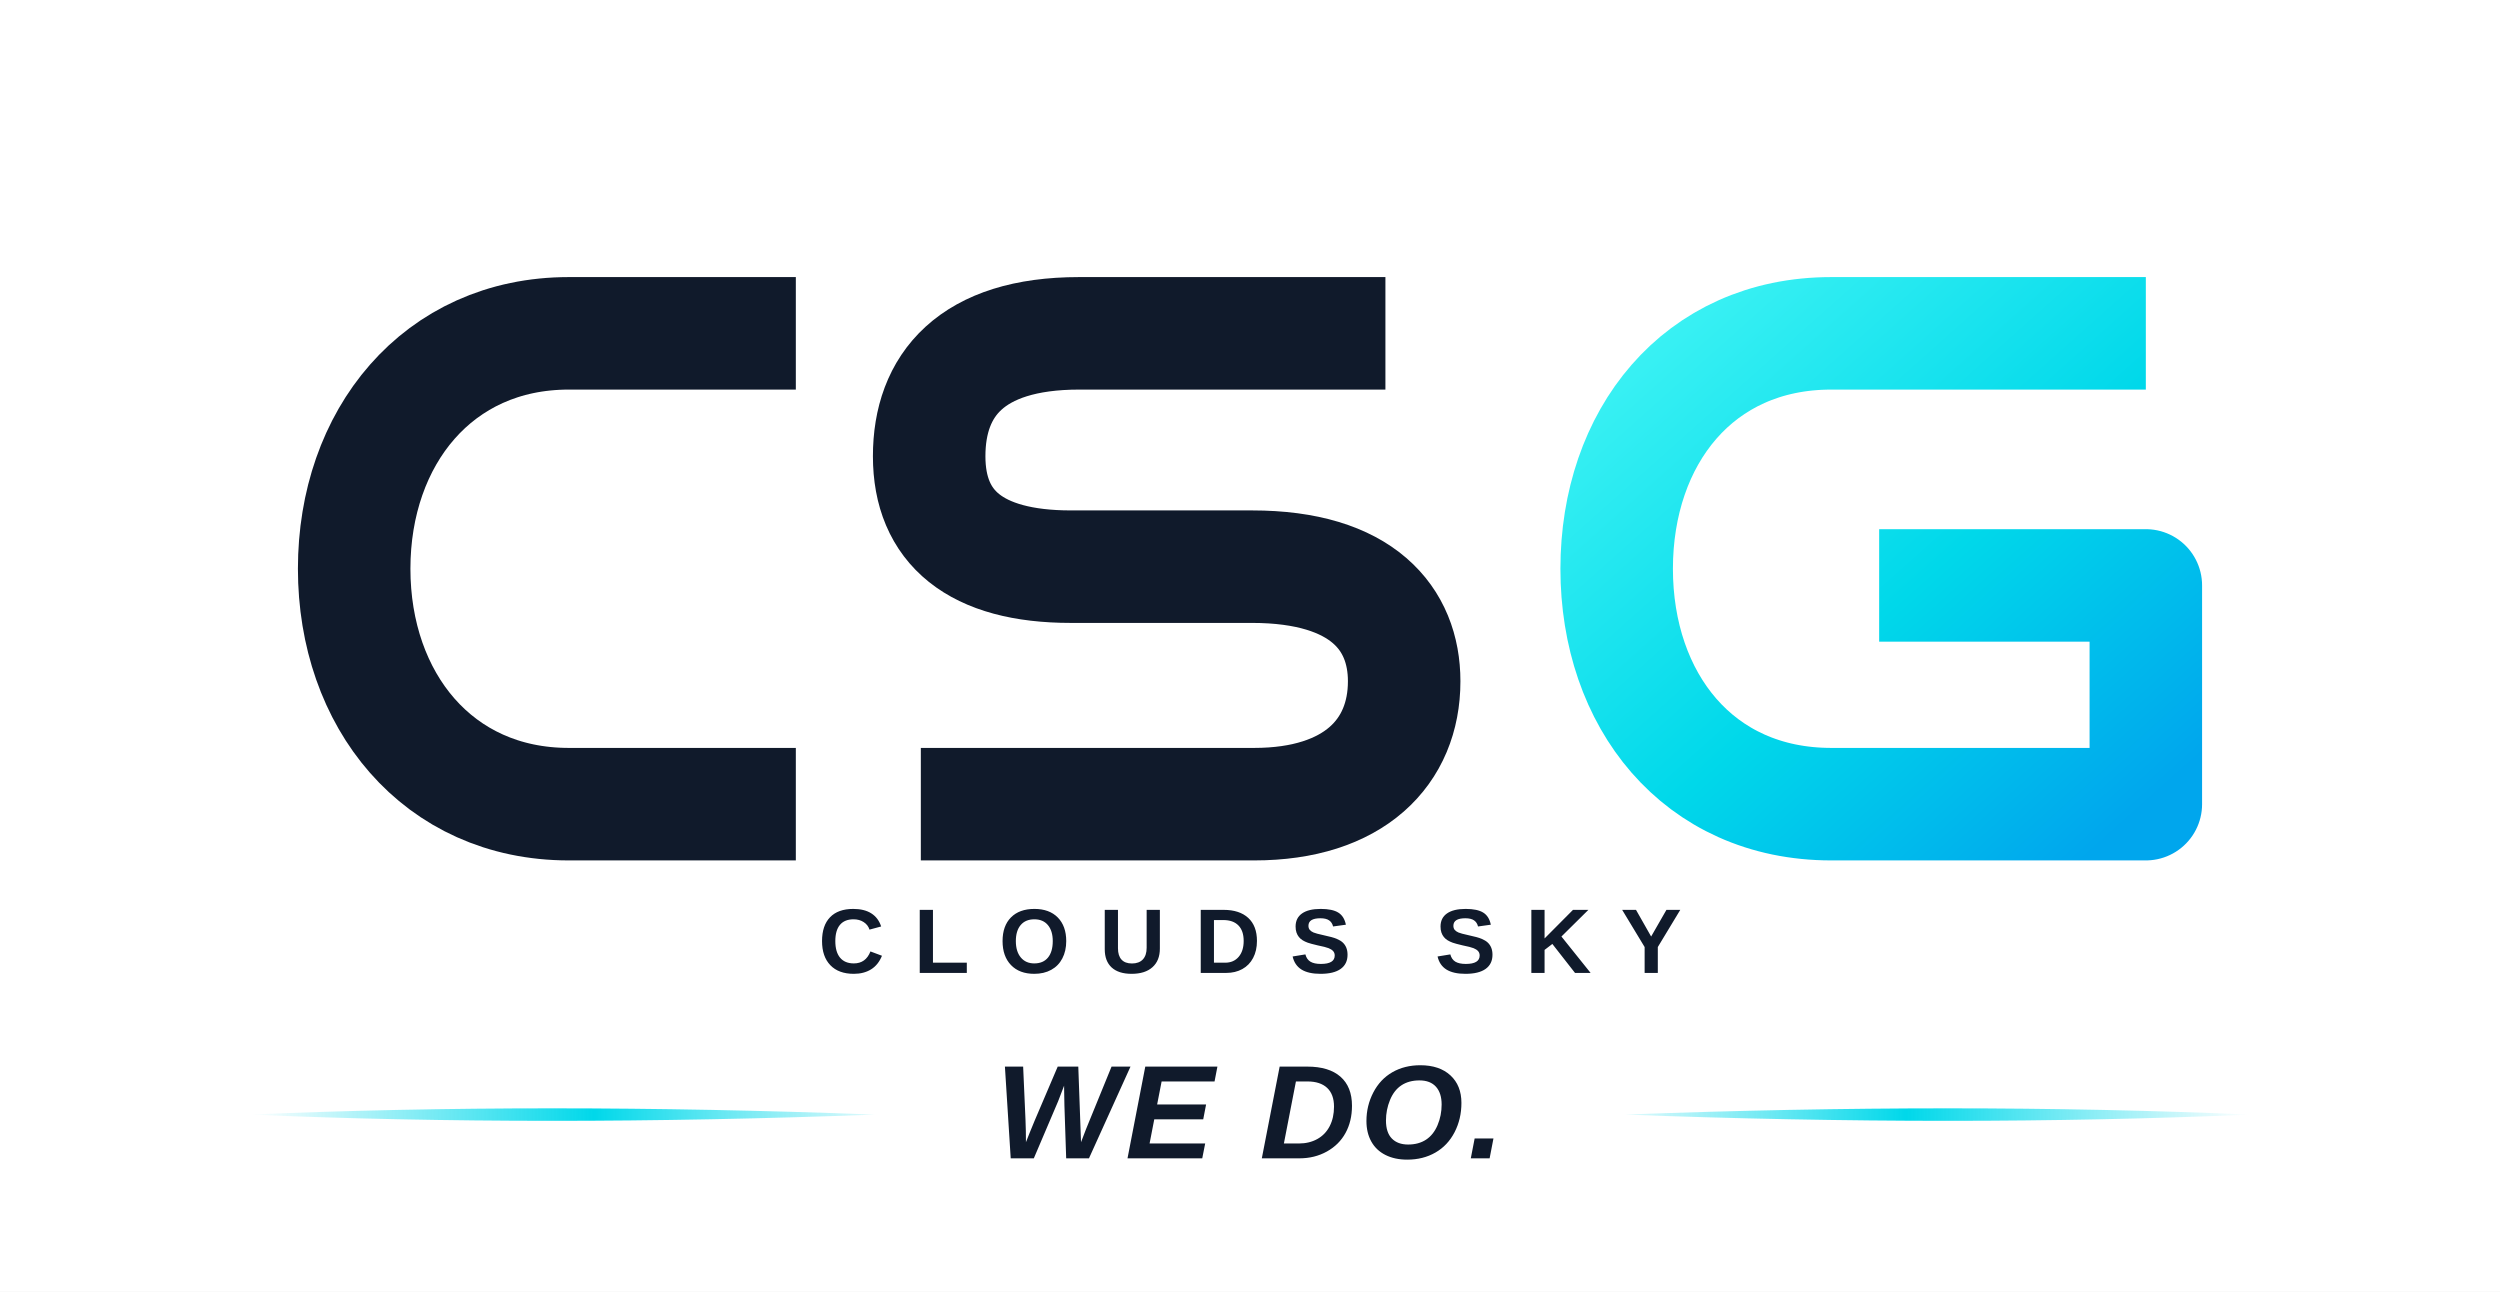
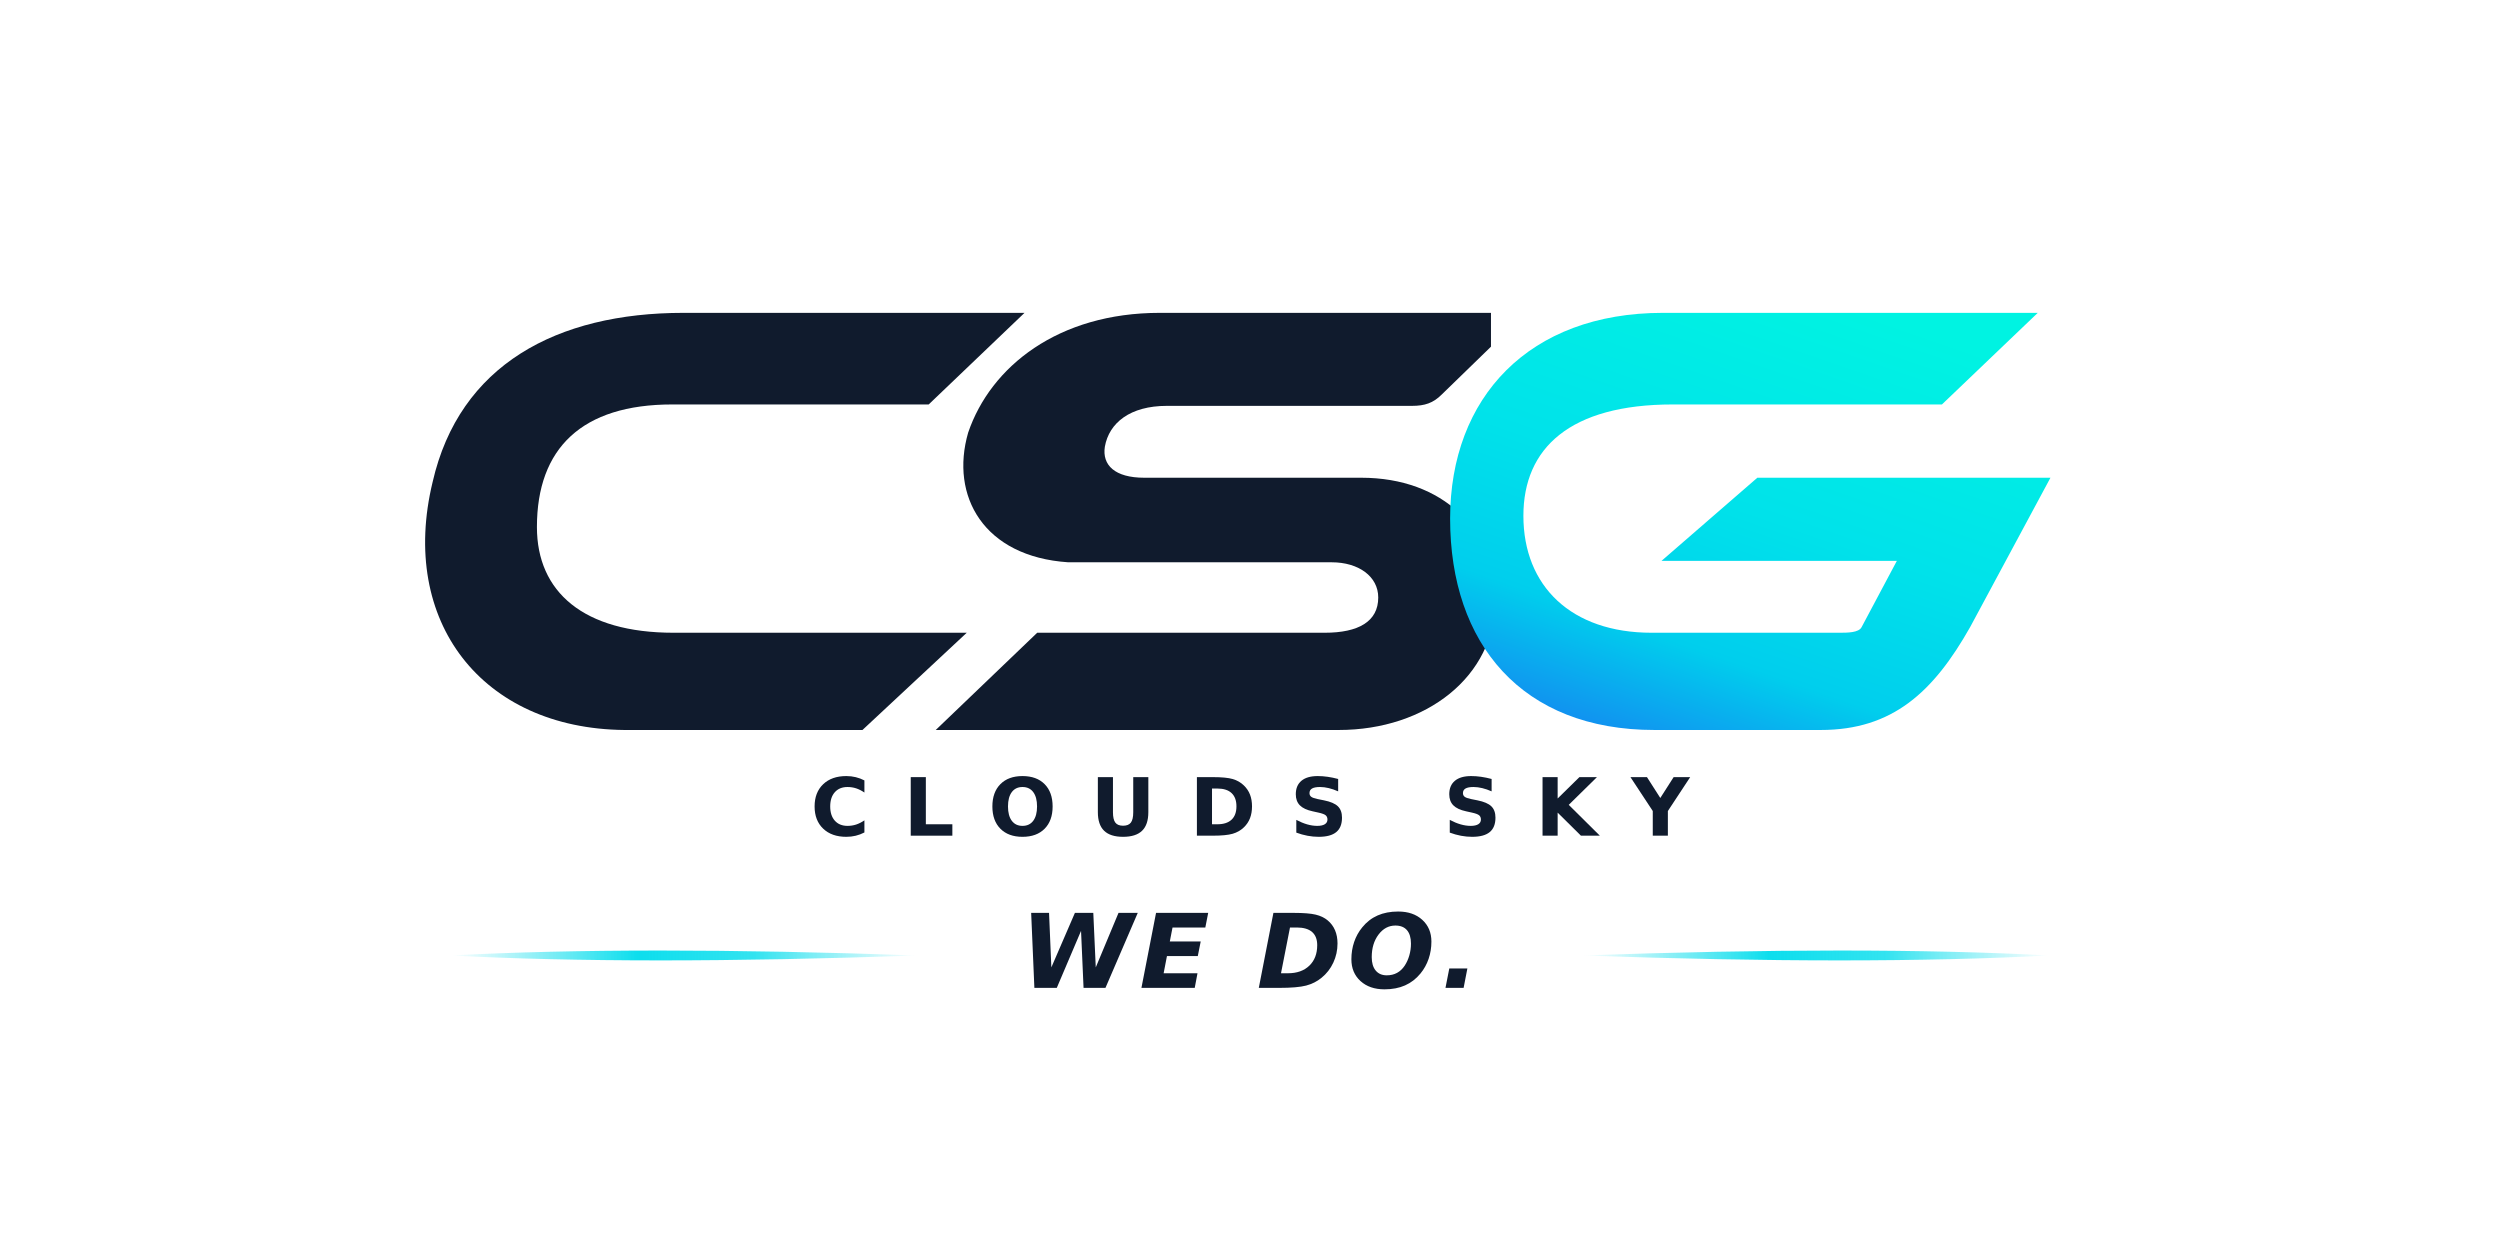
- <svg xmlns="http://www.w3.org/2000/svg" viewBox="0 0 1200 620" role="img" aria-labelledby="title desc">
+ <svg xmlns="http://www.w3.org/2000/svg" viewBox="0 0 1774 887" role="img" aria-labelledby="title description">
  <defs>
-     <linearGradient id="cyan" x1="0%" y1="0%" x2="100%" y2="100%">
-       <stop offset="0%" stop-color="#3EF3F4" />
-       <stop offset="55%" stop-color="#00D8EA" />
-       <stop offset="100%" stop-color="#00A6ED" />
+     <linearGradient id="gFill" x1="70%" y1="0%" x2="20%" y2="100%">
+       <stop offset="0%" stop-color="#00F3E2" />
+       <stop offset="46%" stop-color="#00E2EA" />
+       <stop offset="76%" stop-color="#00CEED" />
+       <stop offset="100%" stop-color="#138BF0" />
    </linearGradient>
-     <linearGradient id="accentLeft" x1="0%" x2="100%">
-       <stop offset="0%" stop-color="#00D8EA" stop-opacity="0" />
-       <stop offset="55%" stop-color="#00D8EA" />
-       <stop offset="100%" stop-color="#00D8EA" stop-opacity=".12" />
+     <linearGradient id="softC" x1="0%" y1="0%" x2="100%" y2="100%">
+       <stop stop-color="#0B5C88" stop-opacity=".85" />
+       <stop offset="60%" stop-color="#62E8F4" stop-opacity=".6" />
+       <stop offset="100%" stop-color="#62E8F4" stop-opacity="0" />
    </linearGradient>
-     <linearGradient id="accentRight" x1="0%" x2="100%">
-       <stop offset="0%" stop-color="#00D8EA" stop-opacity=".12" />
-       <stop offset="45%" stop-color="#00D8EA" />
-       <stop offset="100%" stop-color="#00D8EA" stop-opacity="0" />
+     <linearGradient id="softG" x1="0%" y1="0%" x2="100%" y2="100%">
+       <stop stop-color="#1678E4" stop-opacity="0" />
+       <stop offset="60%" stop-color="#1678E4" stop-opacity=".36" />
+       <stop offset="100%" stop-color="#1678E4" stop-opacity="0" />
+     </linearGradient>
+     <linearGradient id="accent" x1="0" x2="1">
+       <stop offset="0%" stop-color="#00DCEC" stop-opacity="0" />
+       <stop offset="40%" stop-color="#00DCEC" stop-opacity=".95" />
+       <stop offset="65%" stop-color="#00DCEC" stop-opacity=".8" />
+       <stop offset="100%" stop-color="#00DCEC" stop-opacity="0" />
    </linearGradient>
  </defs>
-   <rect width="1200" height="620" fill="#FFFFFF" />
-   <g fill="none" stroke="#101A2B" stroke-width="54" stroke-linecap="butt" stroke-linejoin="round">
-     <path d="M382 160 H273 C210 160 170 210 170 273 C170 336 210 386 273 386 H382" />
-     <path d="M665 160 H518 C466 160 446 185 446 219 C446 253 468 272 514 272 H601 C654 272 674 297 674 327 C674 361 650 386 602 386 H442" />
+   <rect width="1774" height="887" fill="#FFFFFF" />
+   <path d="M 727 222 L 485 222 C 395 222 326 259 307 342 C 283 441 342 517 443 518 L 612 518 L 686 449 L 478 449 C 414 449 381 420 381 374 C 381 318 413 287 477 287 L 659 287 Z" fill="#101B2D" />
+   <path d="M 1058 222 L 823 222 C 751 222 703 260 687 307 C 674 352 698 395 758 399 L 945 399 C 964 399 978 409 978 424 C 978 441 964 449 940 449 L 736 449 L 664 518 L 950 518 C 1012 518 1061 480 1061 426 C 1061 376 1024 339 966 339 L 812 339 C 791 339 782 330 784 317 C 787 300 802 288 828 288 L 1002 288 C 1011 288 1017 286 1023 280 L 1058 246 Z" fill="#101B2D" />
+   <path d="M 1446 222 L 1180 222 C 1085 222 1029 282 1029 368 C 1029 457 1080 518 1174 518 L 1292 518 C 1343 518 1372 491 1398 445 L 1455 339 L 1247 339 L 1179 398 L 1346 398 L 1321 445 C 1319 449 1311 449 1305 449 L 1172 449 C 1115 449 1081 416 1081 366 C 1081 318 1114 287 1187 287 L 1378 287 Z" fill="url(#gFill)" />
+   <g fill="#101B2D">
+     <path d="M1372 82Q1266 27 1151.0 -1.0Q1036 -29 911 -29Q538 -29 320.0 179.5Q102 388 102 745Q102 1103 320.0 1311.5Q538 1520 911 1520Q1036 1520 1151.0 1492.0Q1266 1464 1372 1409V1100Q1265 1173 1161.0 1207.0Q1057 1241 942 1241Q736 1241 618.0 1109.0Q500 977 500 745Q500 514 618.0 382.0Q736 250 942 250Q1057 250 1161.0 284.0Q1265 318 1372 391Z" transform="translate(575.200 593.000) scale(0.027832 -0.027832)" />
+     <path d="M188 1493H573V291H1249V0H188Z" transform="translate(641.031 593.000) scale(0.027832 -0.027832)" />
+     <path d="M870 1241Q694 1241 597.0 1111.0Q500 981 500 745Q500 510 597.0 380.0Q694 250 870 250Q1047 250 1144.0 380.0Q1241 510 1241 745Q1241 981 1144.0 1111.0Q1047 1241 870 1241ZM870 1520Q1230 1520 1434.0 1314.0Q1638 1108 1638 745Q1638 383 1434.0 177.0Q1230 -29 870 -29Q511 -29 306.5 177.0Q102 383 102 745Q102 1108 306.5 1314.0Q511 1520 870 1520Z" transform="translate(701.352 593.000) scale(0.027832 -0.027832)" />
+     <path d="M188 1493H573V598Q573 413 633.5 333.5Q694 254 831 254Q969 254 1029.5 333.5Q1090 413 1090 598V1493H1475V598Q1475 281 1316.0 126.0Q1157 -29 831 -29Q506 -29 347.0 126.0Q188 281 188 598Z" transform="translate(773.808 593.000) scale(0.027832 -0.027832)" />
+     <path d="M573 1202V291H711Q947 291 1071.5 408.0Q1196 525 1196 748Q1196 970 1072.0 1086.0Q948 1202 711 1202ZM188 1493H594Q934 1493 1100.5 1444.5Q1267 1396 1386 1280Q1491 1179 1542.0 1047.0Q1593 915 1593 748Q1593 579 1542.0 446.5Q1491 314 1386 213Q1266 97 1098.0 48.5Q930 0 594 0H188Z" transform="translate(844.093 593.000) scale(0.027832 -0.027832)" />
+     <path d="M1227 1446V1130Q1104 1185 987.0 1213.0Q870 1241 766 1241Q628 1241 562.0 1203.0Q496 1165 496 1085Q496 1025 540.5 991.5Q585 958 702 934L866 901Q1115 851 1220.0 749.0Q1325 647 1325 459Q1325 212 1178.5 91.5Q1032 -29 731 -29Q589 -29 446.0 -2.0Q303 25 160 78V403Q303 327 436.5 288.5Q570 250 694 250Q820 250 887.0 292.0Q954 334 954 412Q954 482 908.5 520.0Q863 558 727 588L578 621Q354 669 250.5 774.0Q147 879 147 1057Q147 1280 291.0 1400.0Q435 1520 705 1520Q828 1520 958.0 1501.5Q1088 1483 1227 1446Z" transform="translate(915.407 593.000) scale(0.027832 -0.027832)" />
+     <path d="M1227 1446V1130Q1104 1185 987.0 1213.0Q870 1241 766 1241Q628 1241 562.0 1203.0Q496 1165 496 1085Q496 1025 540.5 991.5Q585 958 702 934L866 901Q1115 851 1220.0 749.0Q1325 647 1325 459Q1325 212 1178.5 91.5Q1032 -29 731 -29Q589 -29 446.0 -2.0Q303 25 160 78V403Q303 327 436.5 288.5Q570 250 694 250Q820 250 887.0 292.0Q954 334 954 412Q954 482 908.5 520.0Q863 558 727 588L578 621Q354 669 250.5 774.0Q147 879 147 1057Q147 1280 291.0 1400.0Q435 1520 705 1520Q828 1520 958.0 1501.5Q1088 1483 1227 1446Z" transform="translate(1024.303 593.000) scale(0.027832 -0.027832)" />
+     <path d="M188 1493H573V948L1128 1493H1575L856 786L1649 0H1167L573 588V0H188Z" transform="translate(1089.356 593.000) scale(0.027832 -0.027832)" />
+     <path d="M-20 1493H401L741 961L1081 1493H1503L934 629V0H549V629Z" transform="translate(1157.525 593.000) scale(0.027832 -0.027832)" />
  </g>
-   <path d="M1030 160 H879 C815 160 776 210 776 273 C776 336 815 386 879 386 H1030 V281 H902" fill="none" stroke="url(#cyan)" stroke-width="54" stroke-linejoin="round" stroke-linecap="butt" />
-   <text x="600" y="467" text-anchor="middle" fill="#101A2B" font-family="Arial,Helvetica,sans-serif" font-size="44" font-weight="600" letter-spacing="14">CLOUDS SKY</text>
-   <path d="M120 535 Q260 529 420 535 Q260 541 120 535 Z" fill="url(#accentLeft)" />
-   <path d="M780 535 Q940 529 1080 535 Q940 541 780 535 Z" fill="url(#accentRight)" />
-   <text x="600" y="556" text-anchor="middle" fill="#101A2B" font-family="Arial,Helvetica,sans-serif" font-size="64" font-weight="800" font-style="italic" letter-spacing="2">WE DO.</text>
+   <path d="M 320 678 Q 452 671 651 678 Q 452 685 320 678 Z" fill="url(#accent)" />
+   <path d="M 1123 678 Q 1322 671 1454 678 Q 1322 685 1123 678 Z" fill="url(#accent)" />
+   <g fill="#101B2D">
+     <path d="M219 1493H575L621 408L1090 1493H1456L1505 408L1958 1493H2341L1698 0H1262L1212 1135L729 0H283Z" transform="translate(723.907 701.000) scale(0.035645 -0.035645)" />
+     <path d="M334 1493H1372L1315 1202H662L608 924H1223L1165 633H551L485 291H1159L1104 0H43Z" transform="translate(808.428 701.000) scale(0.035645 -0.035645)" />
+     <path d="M664 1202 485 291H623Q892 291 1049.0 442.0Q1206 593 1206 850Q1206 1024 1103.5 1113.0Q1001 1202 799 1202ZM334 1493H739Q1029 1493 1174.0 1458.5Q1319 1424 1415 1343Q1512 1262 1561.0 1146.5Q1610 1031 1610 885Q1610 682 1526.5 502.5Q1443 323 1292 201Q1160 92 985.5 46.0Q811 0 449 0H43Z" transform="translate(891.709 701.000) scale(0.035645 -0.035645)" />
+     <path d="M1260 881Q1260 1057 1180.5 1149.0Q1101 1241 950 1241Q750 1241 614.5 1061.5Q479 882 479 612Q479 440 558.0 345.0Q637 250 778 250Q893 250 982.5 298.5Q1072 347 1135 442Q1195 533 1227.5 647.0Q1260 761 1260 881ZM1006 1520Q1304 1520 1485.5 1354.5Q1667 1189 1667 922Q1667 740 1611.5 578.0Q1556 416 1450 287Q1320 128 1142.5 49.5Q965 -29 733 -29Q436 -29 255.0 136.0Q74 301 74 569Q74 752 129.0 914.0Q184 1076 291 1206Q419 1364 596.5 1442.0Q774 1520 1006 1520Z" transform="translate(956.305 701.000) scale(0.035645 -0.035645)" />
+     <path d="M170 387H530L455 0H94Z" transform="translate(1022.362 701.000) scale(0.035645 -0.035645)" />
+   </g>
</svg>
